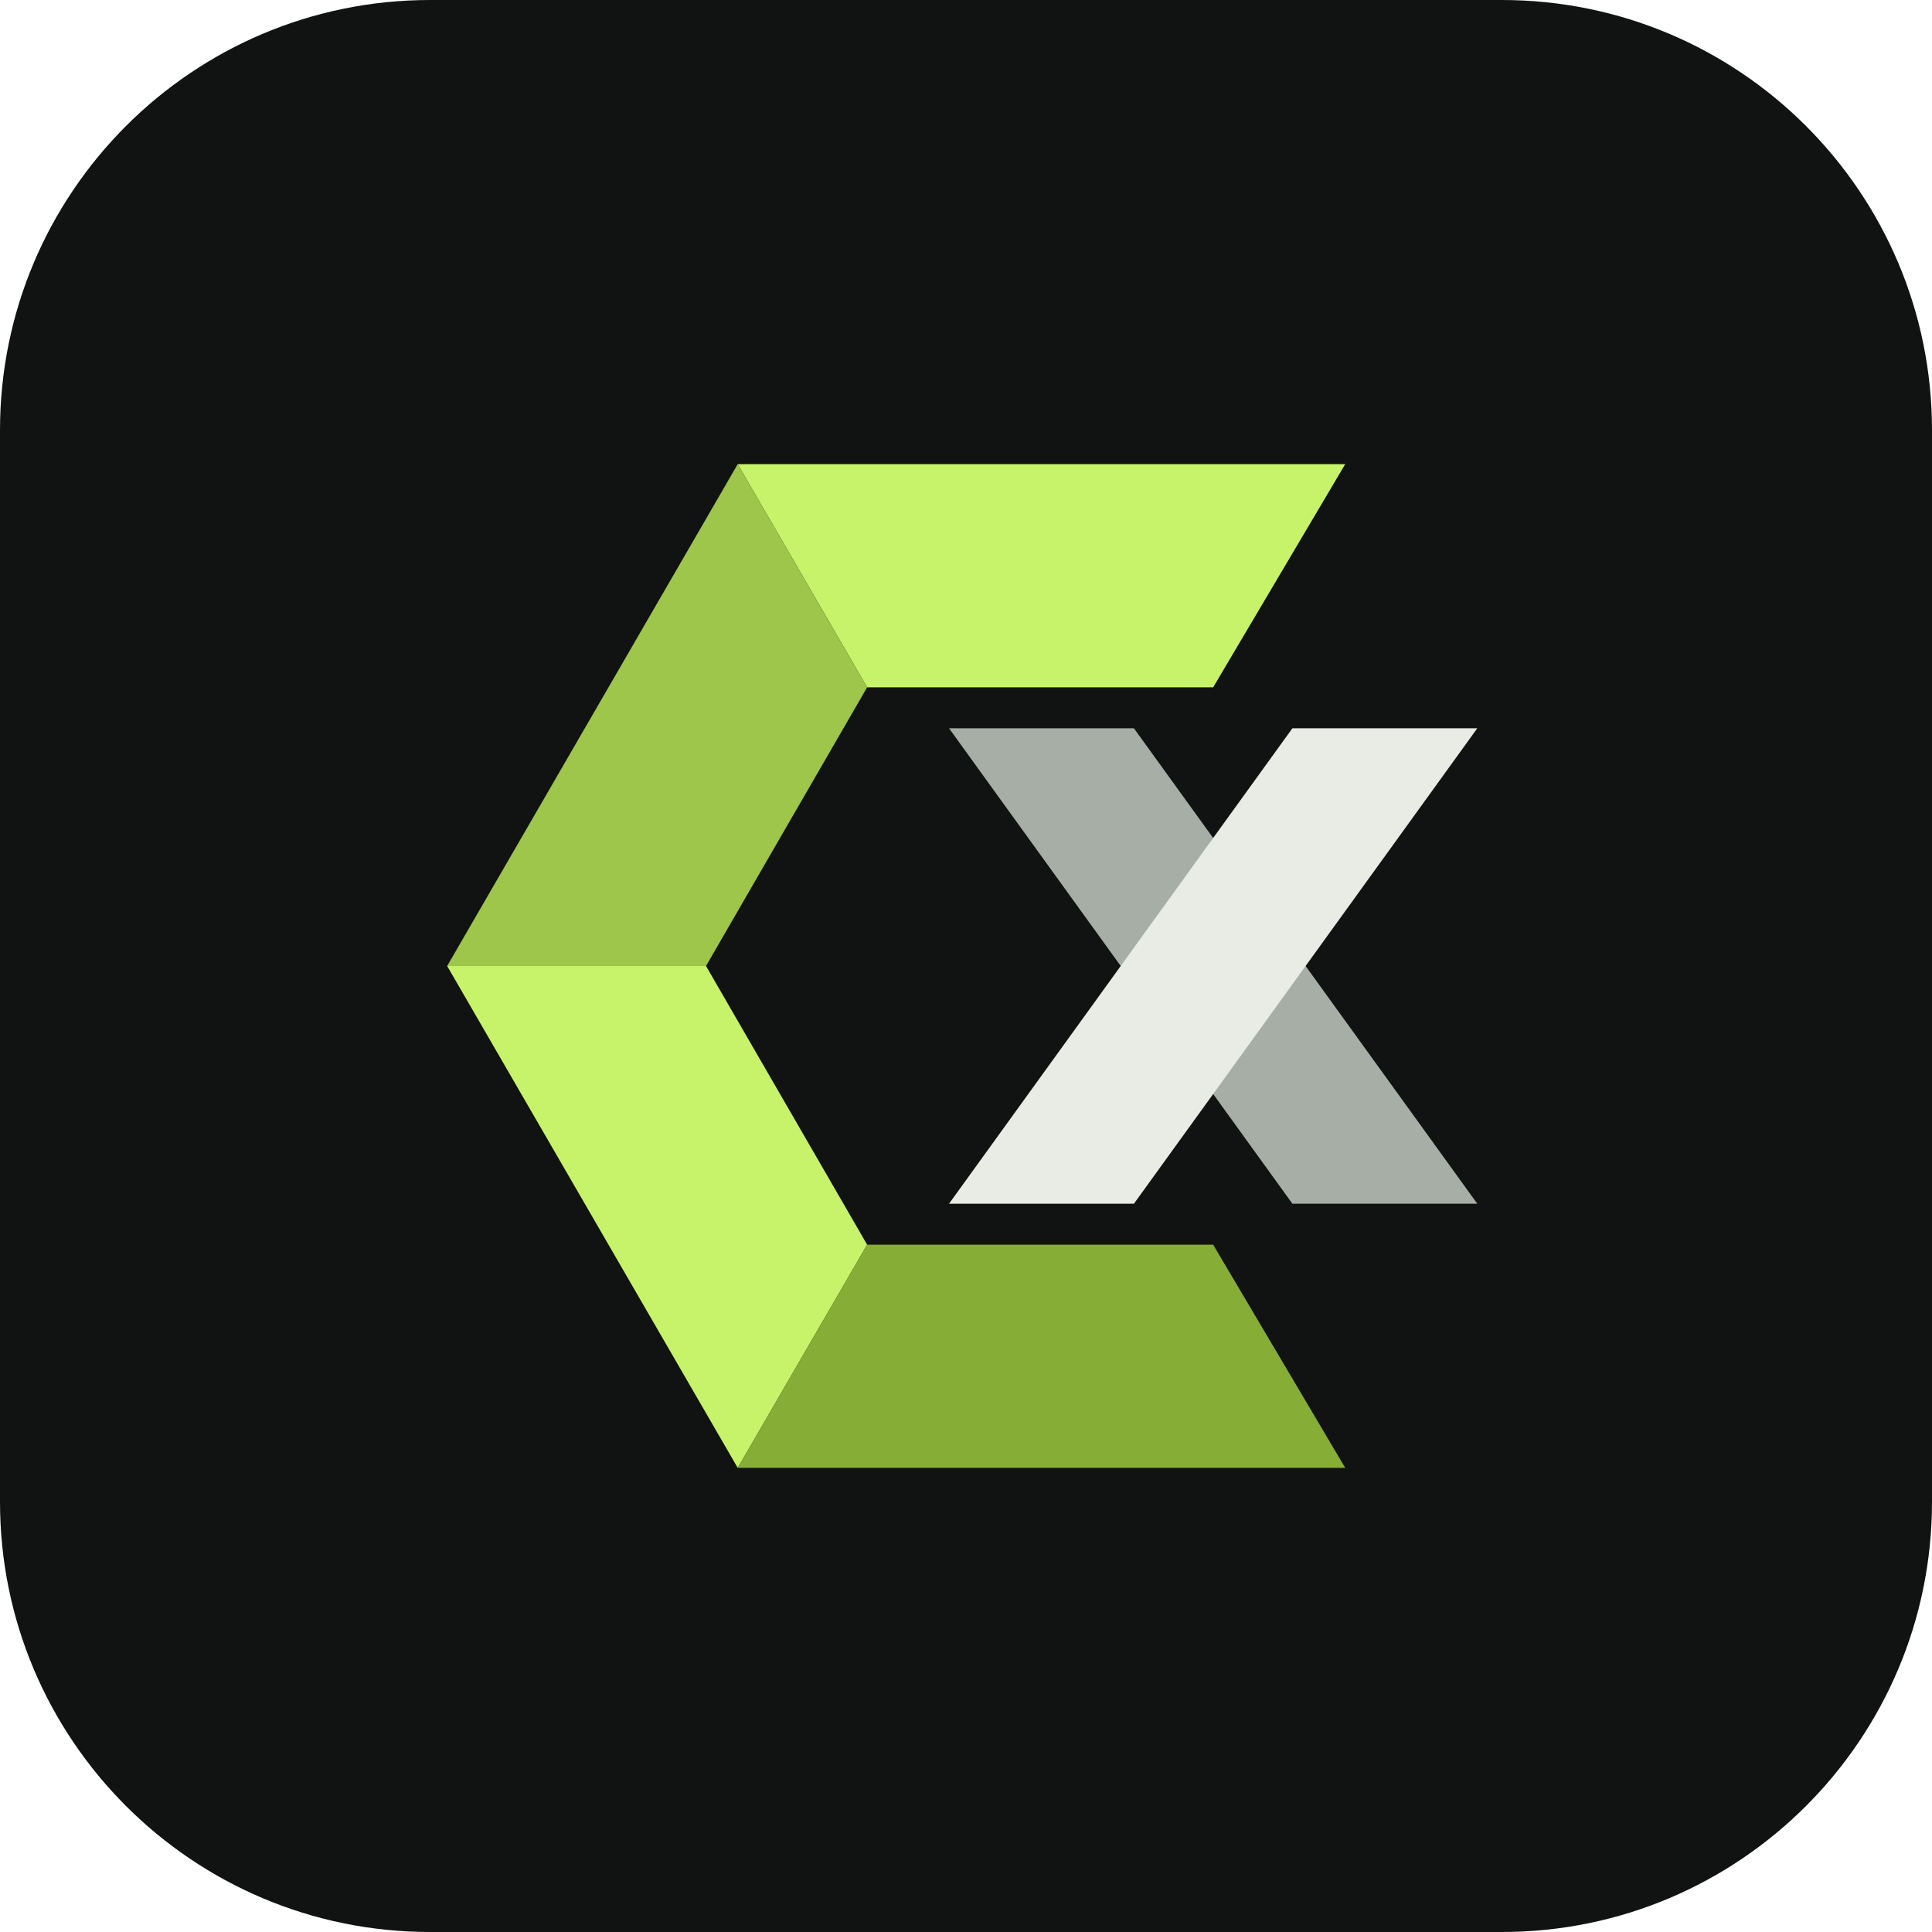
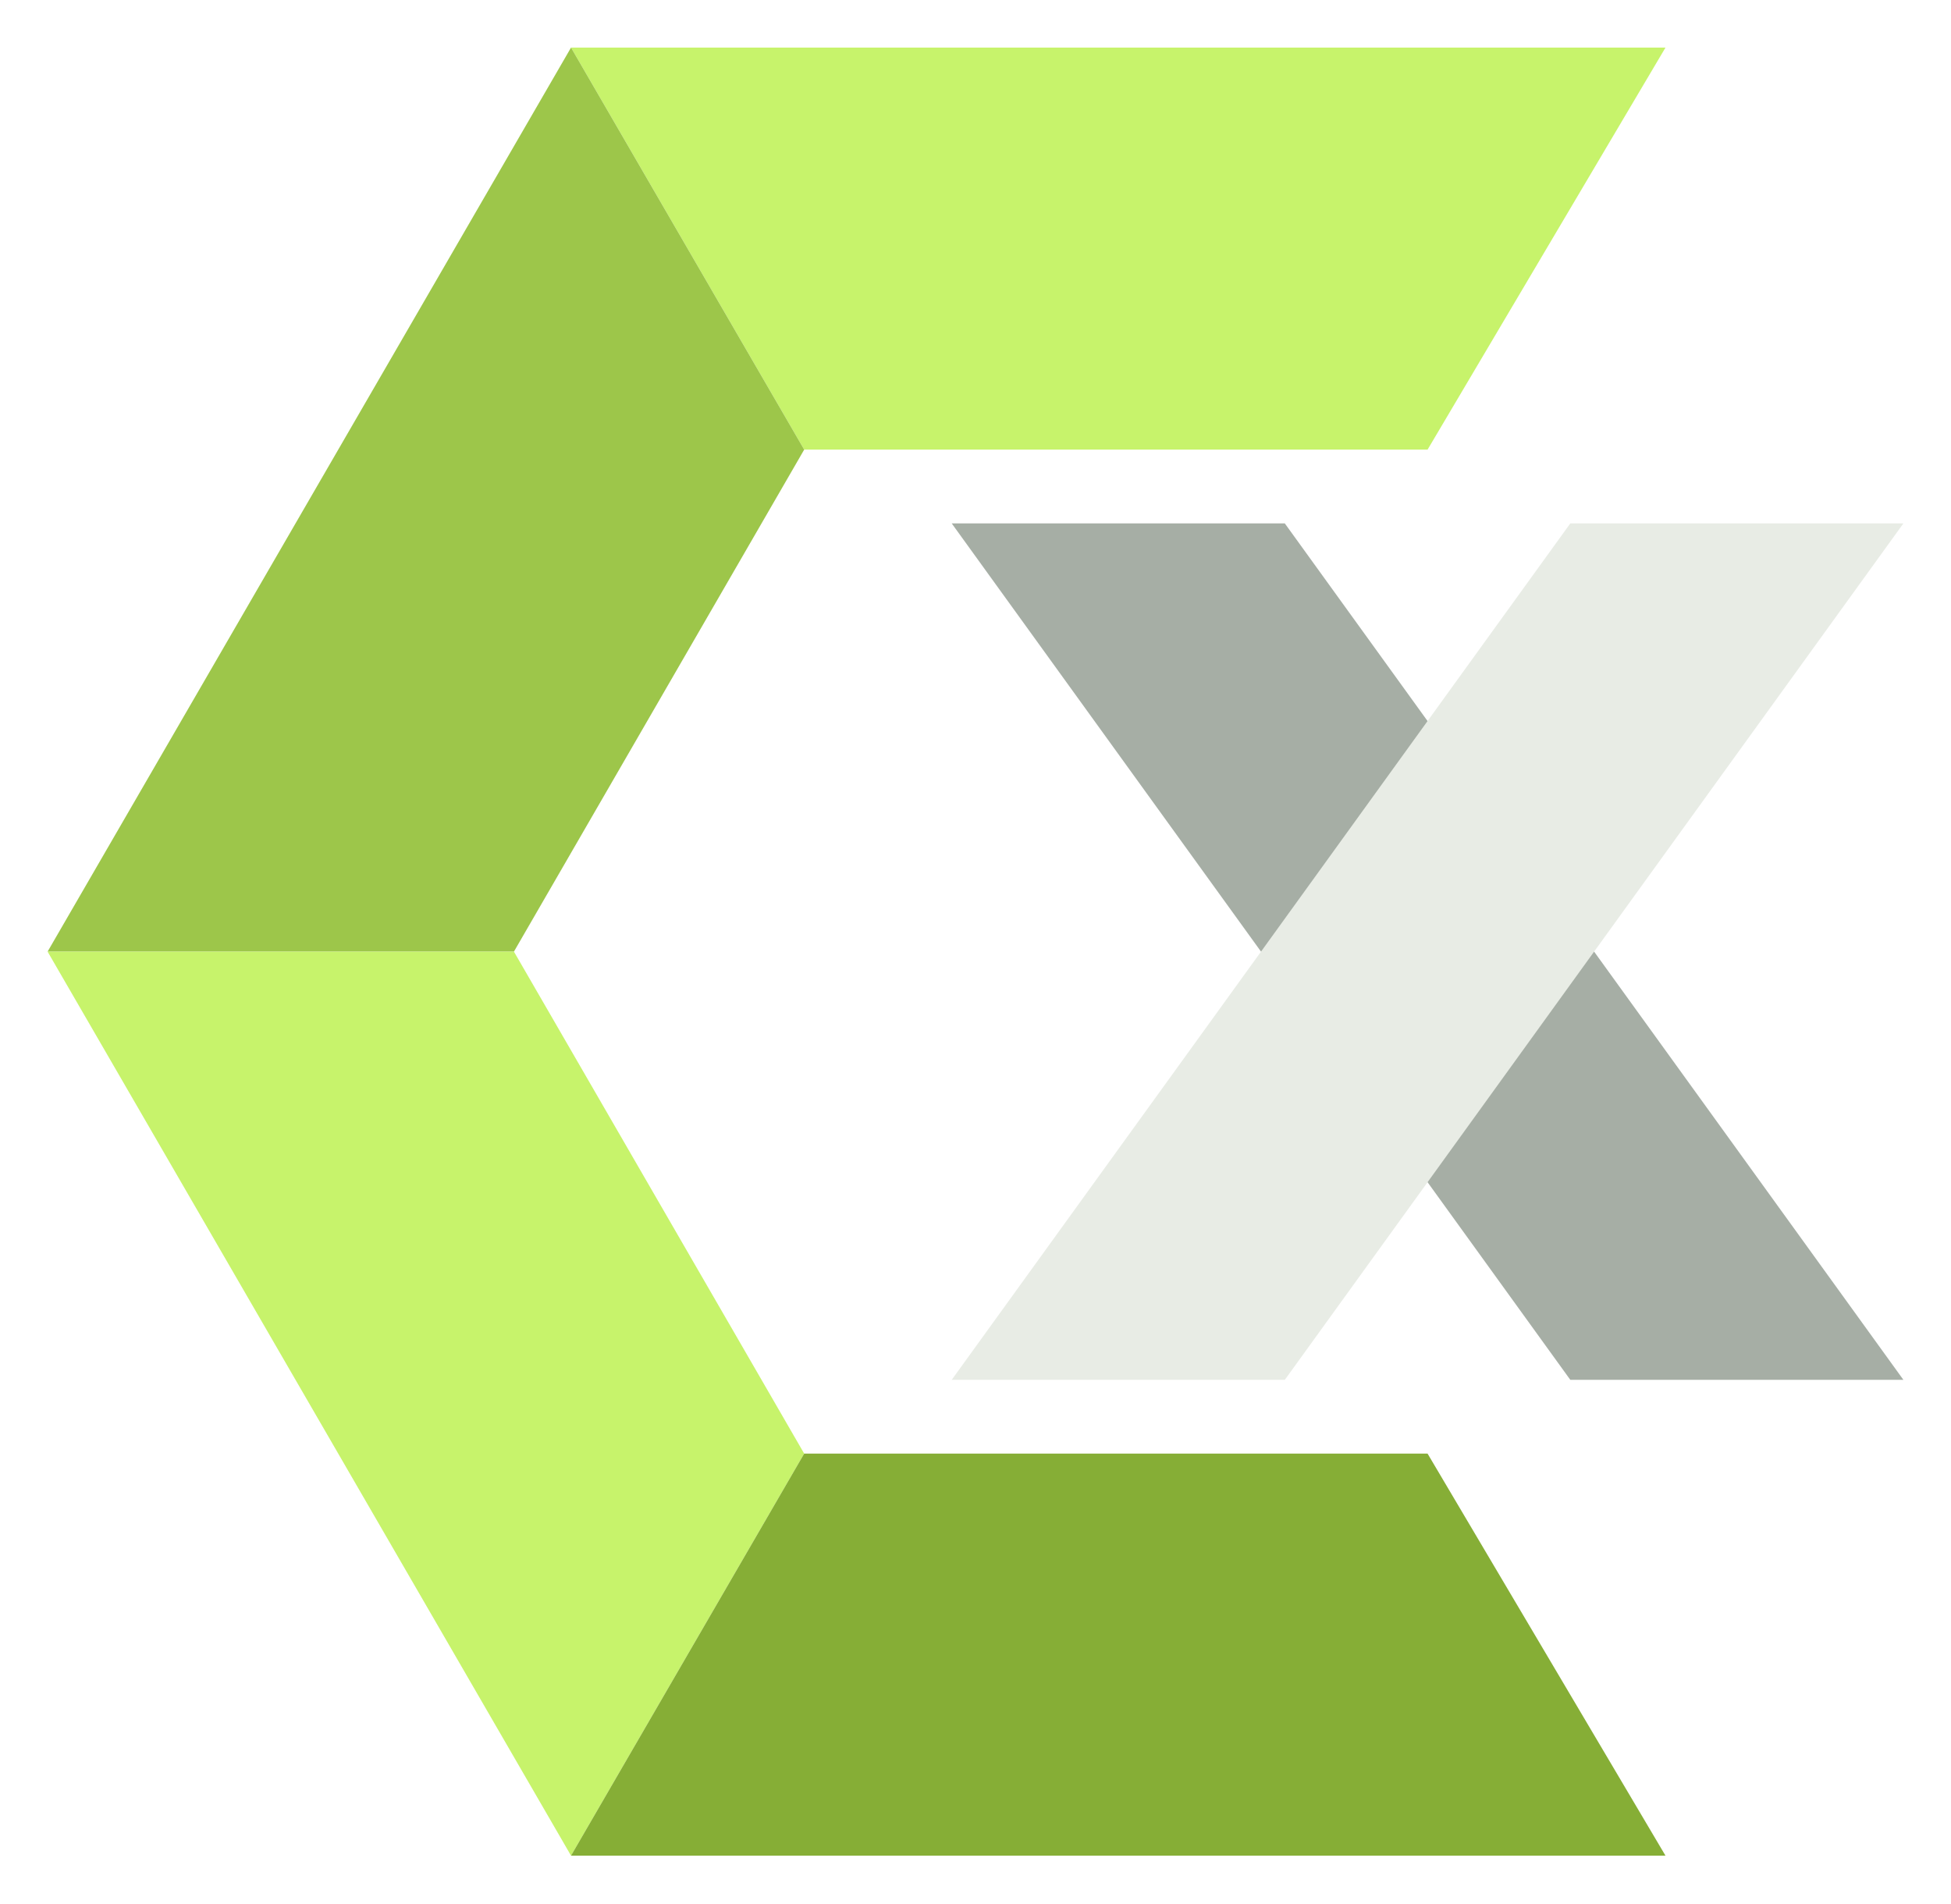
- <svg xmlns="http://www.w3.org/2000/svg" viewBox="0 0 1024 1024" role="img" aria-label="Cognixs">
-   <rect width="1024" height="1024" rx="228" fill="#101311" />
-   <polygon points="713.00,246.00 391.00,246.00 459.60,364.30 643.00,364.30" fill="#C7F36B" />
-   <polygon points="391.00,246.00 237.00,512.00 374.20,512.00 459.60,364.30" fill="#9DC64A" />
-   <polygon points="237.00,512.00 391.00,778.00 459.60,659.70 374.20,512.00" fill="#C7F36B" />
-   <polygon points="391.00,778.00 713.00,778.00 643.00,659.70 459.60,659.70" fill="#86AE36" />
-   <polygon points="503.00,386.00 601.00,386.00 783.00,638.00 685.00,638.00" fill="#A6AEA5" />
-   <polygon points="685.00,386.00 783.00,386.00 601.00,638.00 503.00,638.00" fill="#E8ECE5" />
+ <svg xmlns="http://www.w3.org/2000/svg" viewBox="4 10 82 80" role="img" aria-label="Cognixs mark">
+   <polygon points="74.00,12.00 28.00,12.00 37.80,28.90 64.00,28.90" fill="#C7F36B" />
+   <polygon points="28.00,12.00 6.00,50.00 25.60,50.00 37.80,28.90" fill="#9DC64A" />
+   <polygon points="6.00,50.00 28.00,88.00 37.80,71.10 25.60,50.00" fill="#C7F36B" />
+   <polygon points="28.00,88.00 74.00,88.00 64.00,71.10 37.80,71.10" fill="#86AE36" />
+   <polygon points="44.00,32.00 58.00,32.00 84.00,68.00 70.00,68.00" fill="#A6AEA5" />
+   <polygon points="70.00,32.00 84.00,32.00 58.00,68.00 44.00,68.00" fill="#E8ECE5" />
</svg>
